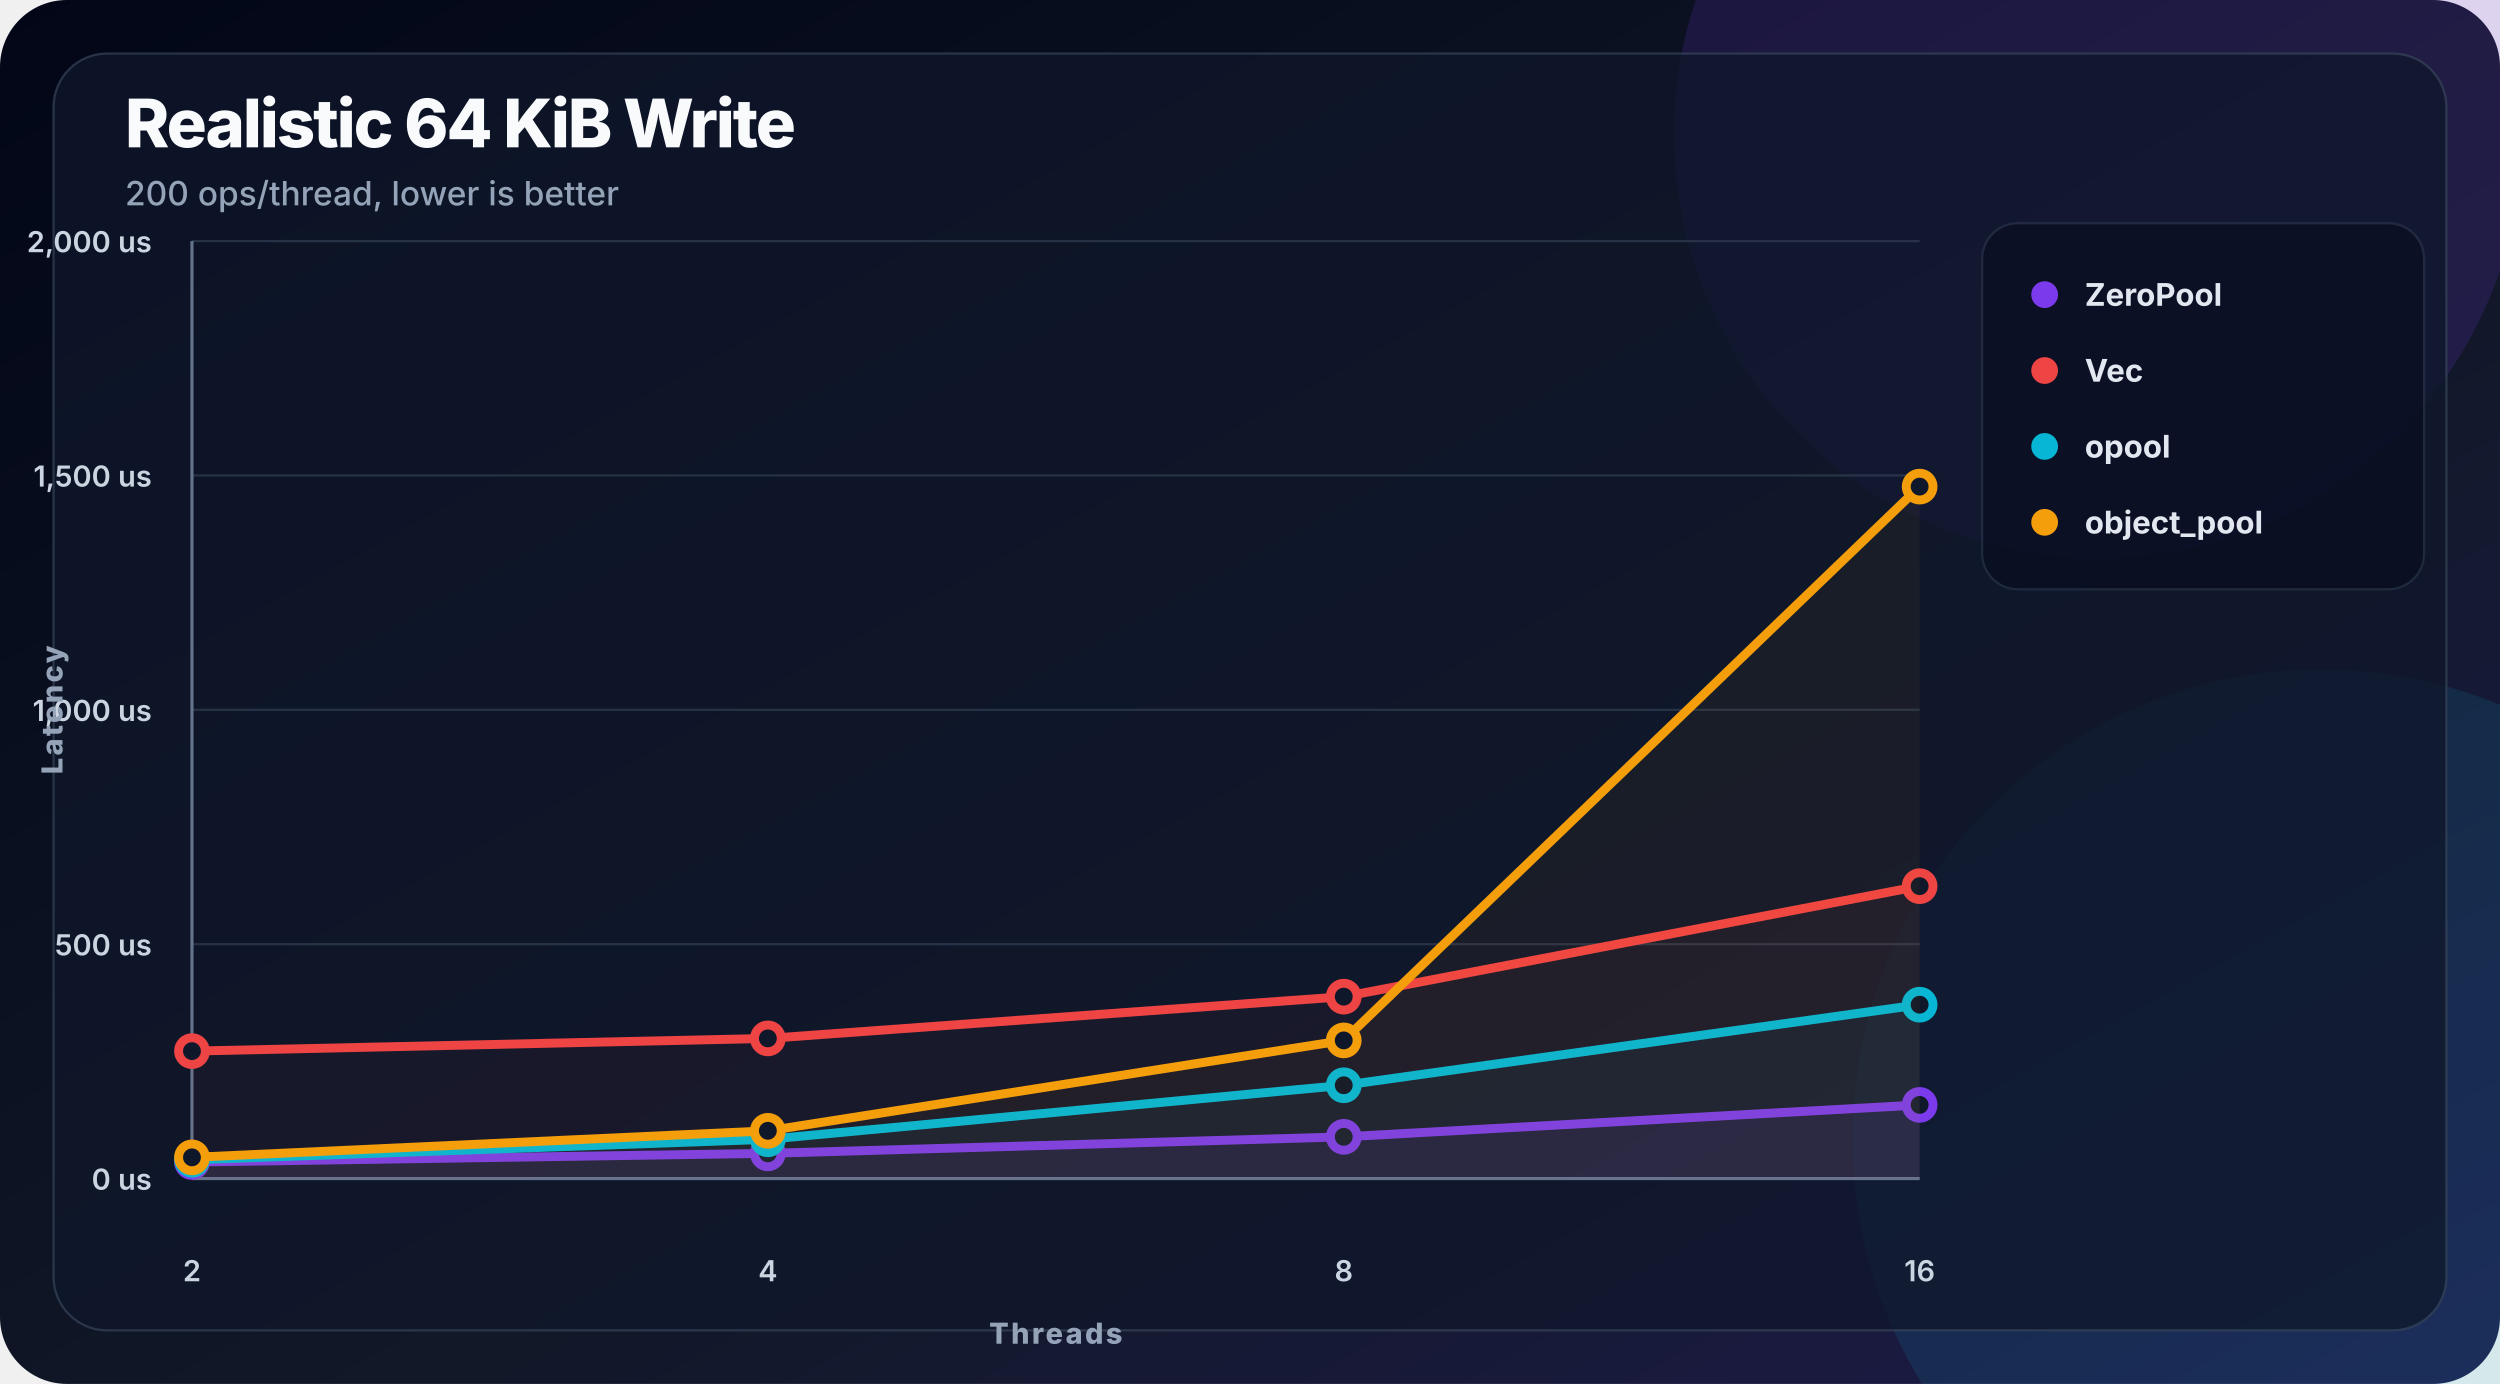
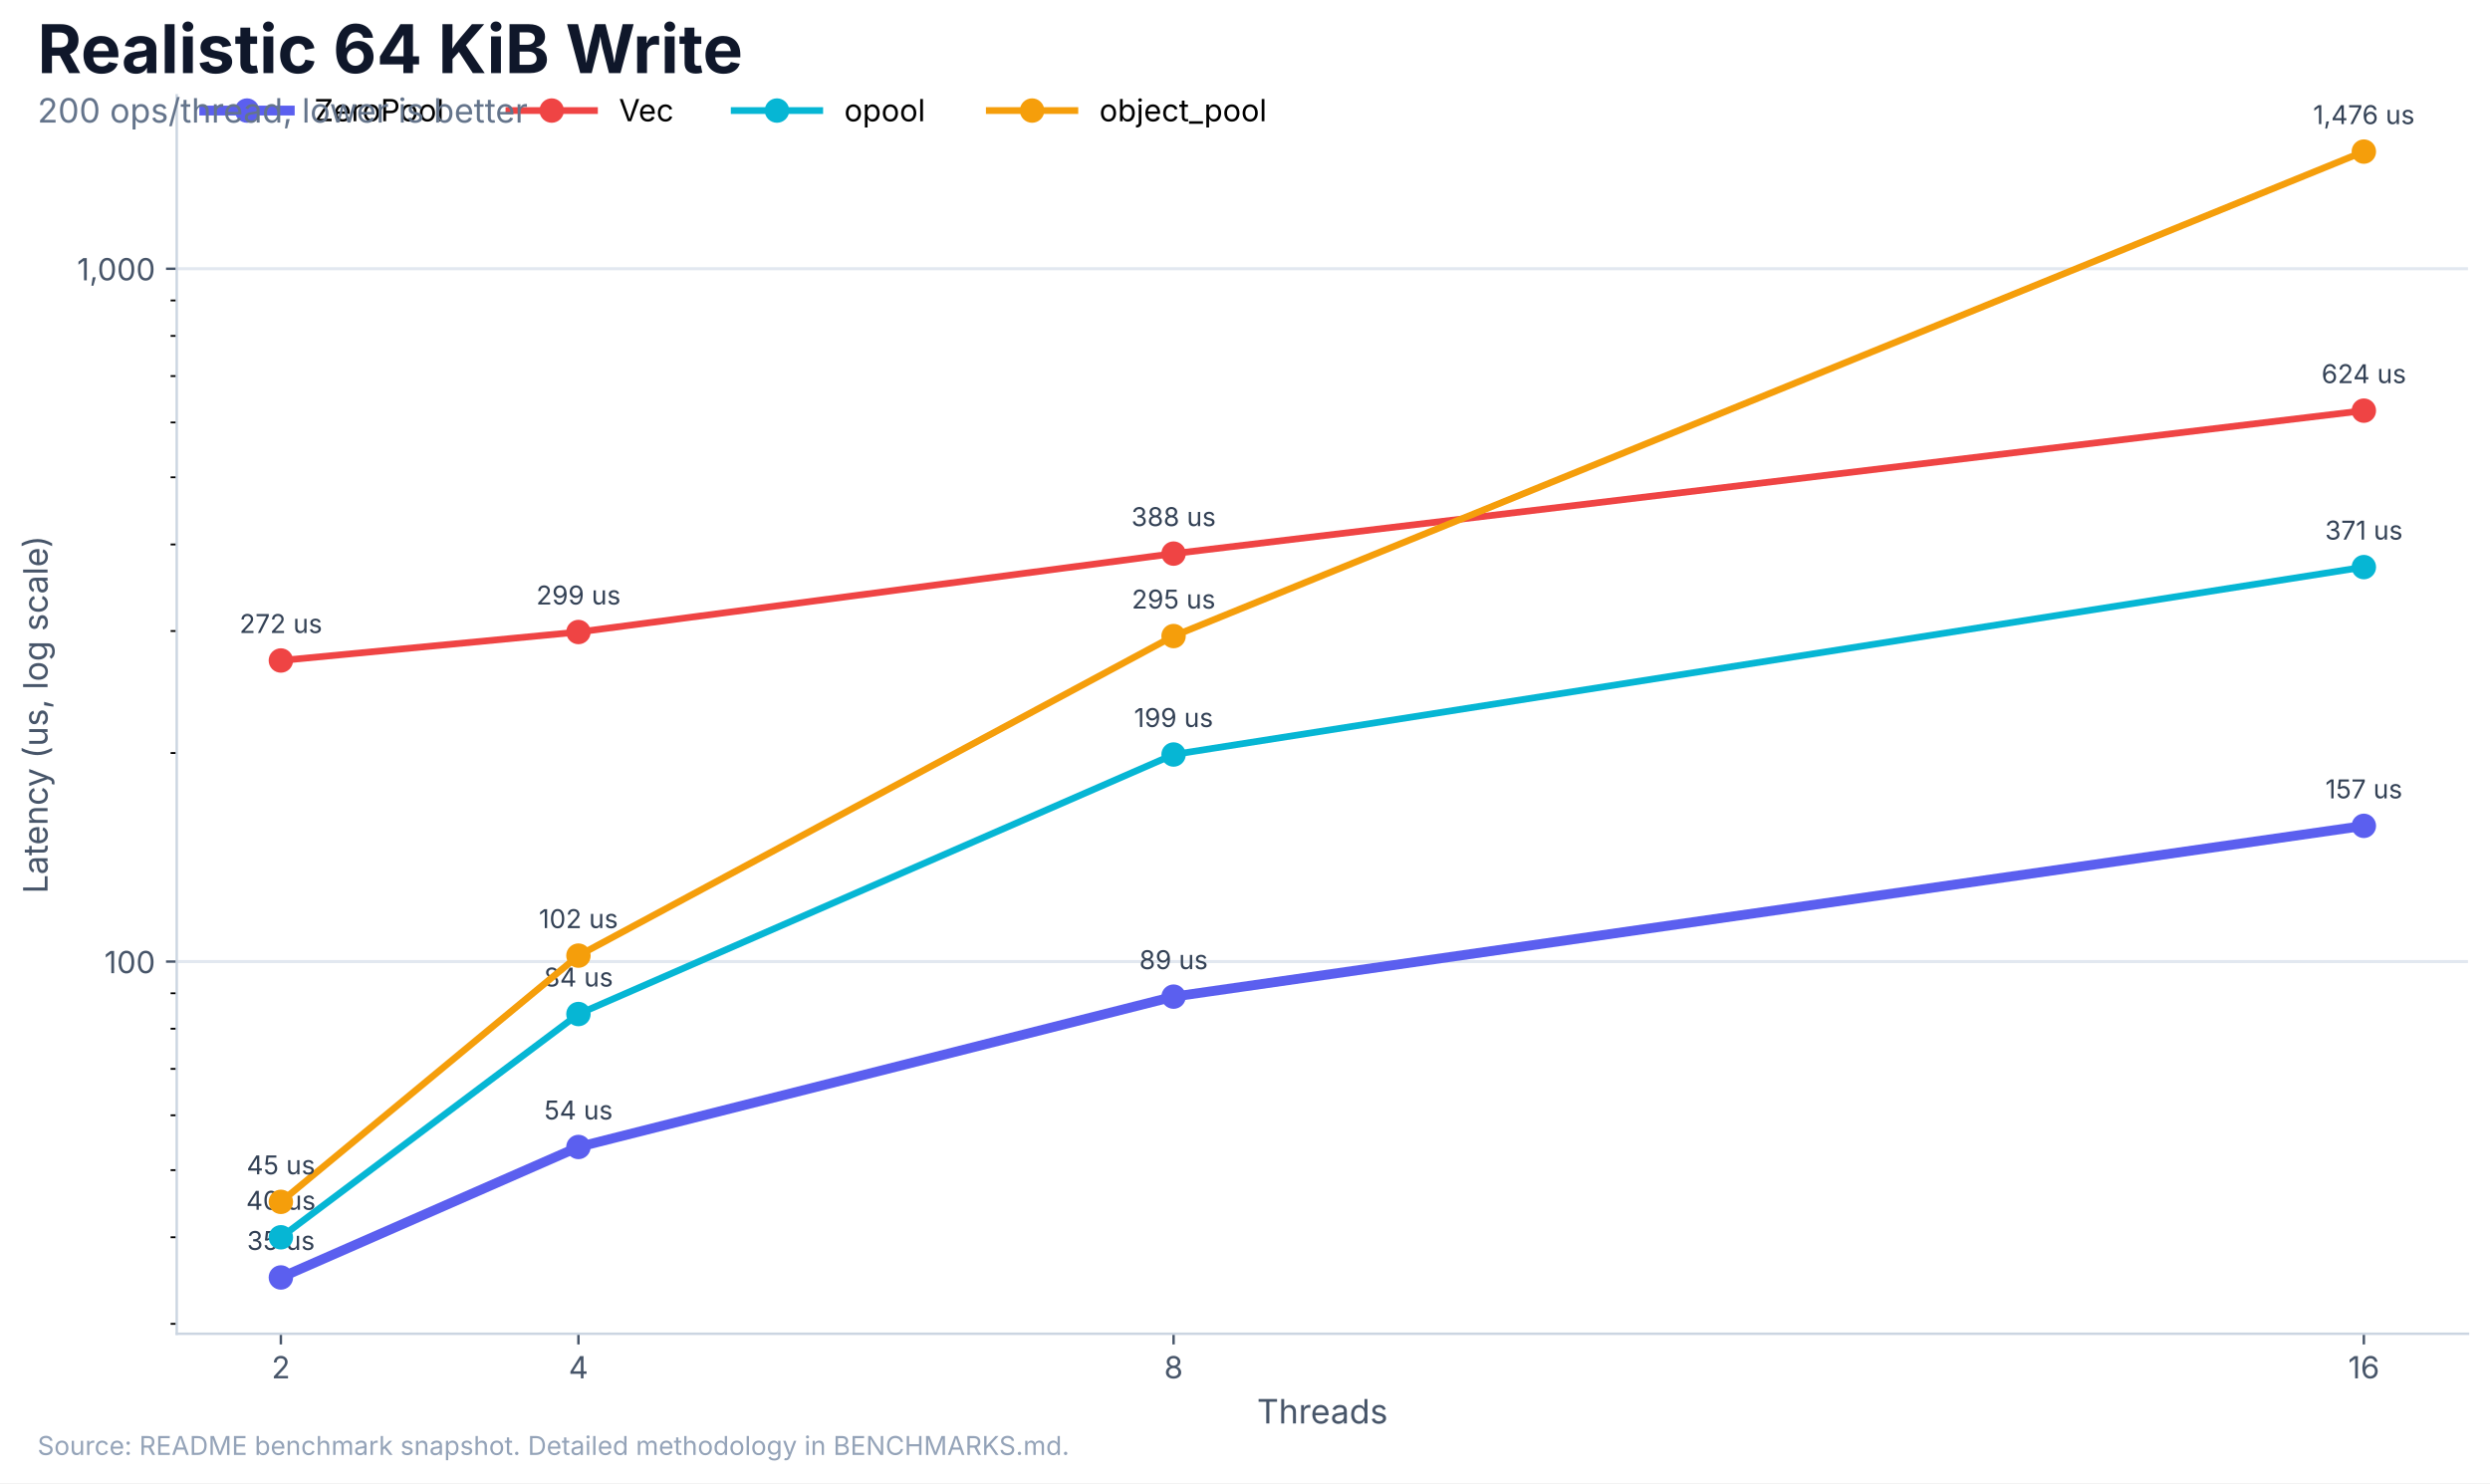
- <svg xmlns="http://www.w3.org/2000/svg" width="1120" height="620" viewBox="0 0 1120 620" role="img">
+ <svg xmlns="http://www.w3.org/2000/svg" xmlns:xlink="http://www.w3.org/1999/xlink" width="814.8pt" height="485.352pt" viewBox="0 0 814.8 485.352" version="1.1">
  <defs>
-     <linearGradient id="bg" x1="0" y1="0" x2="1" y2="1">
-       <stop offset="0%" stop-color="#020617" />
-       <stop offset="58%" stop-color="#111827" />
-       <stop offset="100%" stop-color="#1e1b4b" />
-     </linearGradient>
-     <linearGradient id="barSheen" x1="0" y1="0" x2="0" y2="1">
-       <stop offset="0%" stop-color="#ffffff" />
-       <stop offset="100%" stop-color="#ffffff" stop-opacity="0" />
-     </linearGradient>
-     <style>
-             text { font-family: Inter, ui-sans-serif, system-ui, -apple-system, BlinkMacSystemFont, "Segoe UI", sans-serif; }
-             .title { fill: #f8fafc; font-size: 30px; font-weight: 800; letter-spacing: -0.03em; }
-             .subtitle { fill: #94a3b8; font-size: 15px; font-weight: 500; }
-             .axis-label { fill: #cbd5e1; font-size: 13px; font-weight: 600; }
-             .axis-title { fill: #94a3b8; font-size: 13px; font-weight: 800; letter-spacing: 0.08em; text-transform: uppercase; }
-             .legend { fill: #e2e8f0; font-size: 14px; font-weight: 700; }
-             .value { fill: #f8fafc; font-size: 14px; font-weight: 800; }
-             .grid { stroke: #334155; stroke-width: 1; opacity: 0.65; }
-             .axis { stroke: #64748b; stroke-width: 1.4; }
-         </style>
+     <style type="text/css">*{stroke-linejoin: round; stroke-linecap: butt}</style>
  </defs>
-   <rect x="0" y="0" width="1120" height="620" rx="30" fill="url(#bg)" />
-   <circle cx="940" cy="60" r="190" fill="#7c3aed" opacity="0.16" />
-   <circle cx="1040" cy="510" r="210" fill="#06b6d4" opacity="0.12" />
-   <rect x="24" y="24" width="1072" height="572" rx="24" fill="#0f172a" opacity="0.76" stroke="#334155" />
-   <text x="56" y="66" class="title">Realistic 64 KiB Write</text>
-   <text x="56" y="92" class="subtitle">200 ops/thread, lower is better</text>
-   <line x1="86" y1="528.0" x2="860" y2="528.0" class="grid" />
-   <text x="68" y="533.0" class="axis-label" text-anchor="end">0 us</text>
-   <line x1="86" y1="423.0" x2="860" y2="423.0" class="grid" />
-   <text x="68" y="428.0" class="axis-label" text-anchor="end">500 us</text>
-   <line x1="86" y1="318.0" x2="860" y2="318.0" class="grid" />
-   <text x="68" y="323.0" class="axis-label" text-anchor="end">1,000 us</text>
-   <line x1="86" y1="213.0" x2="860" y2="213.0" class="grid" />
-   <text x="68" y="218.0" class="axis-label" text-anchor="end">1,500 us</text>
-   <line x1="86" y1="108.0" x2="860" y2="108.0" class="grid" />
-   <text x="68" y="113.0" class="axis-label" text-anchor="end">2,000 us</text>
-   <line x1="86" y1="108" x2="86" y2="528" class="axis" />
-   <line x1="86" y1="528" x2="860" y2="528" class="axis" />
-   <text x="86.0" y="574" class="axis-label" text-anchor="middle">2</text>
-   <text x="344.0" y="574" class="axis-label" text-anchor="middle">4</text>
-   <text x="602.0" y="574" class="axis-label" text-anchor="middle">8</text>
-   <text x="860.0" y="574" class="axis-label" text-anchor="middle">16</text>
-   <text x="473.0" y="602" class="axis-title" text-anchor="middle">Threads</text>
-   <text x="28" y="318.0" class="axis-title" transform="rotate(-90 28 318.0)" text-anchor="middle">Latency</text>
-   <path d="M 86.0 528.0 L 86.0 520.6 L 344.0 516.7 L 602.0 509.3 L 860.0 495.0 L 860.0 528.0 Z" fill="#7c3aed" opacity="0.1" />
-   <path d="M 86.0 520.6 L 344.0 516.7 L 602.0 509.3 L 860.0 495.0" fill="none" stroke="#7c3aed" stroke-width="4" stroke-linecap="round" stroke-linejoin="round" />
-   <circle cx="86.0" cy="520.6" r="6" fill="#0f172a" stroke="#7c3aed" stroke-width="4" />
-   <circle cx="344.0" cy="516.7" r="6" fill="#0f172a" stroke="#7c3aed" stroke-width="4" />
-   <circle cx="602.0" cy="509.3" r="6" fill="#0f172a" stroke="#7c3aed" stroke-width="4" />
-   <circle cx="860.0" cy="495.0" r="6" fill="#0f172a" stroke="#7c3aed" stroke-width="4" />
-   <path d="M 86.0 528.0 L 86.0 470.9 L 344.0 465.2 L 602.0 446.5 L 860.0 397.0 L 860.0 528.0 Z" fill="#ef4444" opacity="0.045" />
-   <path d="M 86.0 470.9 L 344.0 465.2 L 602.0 446.5 L 860.0 397.0" fill="none" stroke="#ef4444" stroke-width="4" stroke-linecap="round" stroke-linejoin="round" />
-   <circle cx="86.0" cy="470.9" r="6" fill="#0f172a" stroke="#ef4444" stroke-width="4" />
-   <circle cx="344.0" cy="465.2" r="6" fill="#0f172a" stroke="#ef4444" stroke-width="4" />
-   <circle cx="602.0" cy="446.5" r="6" fill="#0f172a" stroke="#ef4444" stroke-width="4" />
-   <circle cx="860.0" cy="397.0" r="6" fill="#0f172a" stroke="#ef4444" stroke-width="4" />
-   <path d="M 86.0 528.0 L 86.0 519.6 L 344.0 510.4 L 602.0 486.2 L 860.0 450.1 L 860.0 528.0 Z" fill="#06b6d4" opacity="0.045" />
-   <path d="M 86.0 519.6 L 344.0 510.4 L 602.0 486.2 L 860.0 450.1" fill="none" stroke="#06b6d4" stroke-width="4" stroke-linecap="round" stroke-linejoin="round" />
-   <circle cx="86.0" cy="519.6" r="6" fill="#0f172a" stroke="#06b6d4" stroke-width="4" />
-   <circle cx="344.0" cy="510.4" r="6" fill="#0f172a" stroke="#06b6d4" stroke-width="4" />
-   <circle cx="602.0" cy="486.2" r="6" fill="#0f172a" stroke="#06b6d4" stroke-width="4" />
-   <circle cx="860.0" cy="450.1" r="6" fill="#0f172a" stroke="#06b6d4" stroke-width="4" />
-   <path d="M 86.0 528.0 L 86.0 518.5 L 344.0 506.6 L 602.0 466.1 L 860.0 218.0 L 860.0 528.0 Z" fill="#f59e0b" opacity="0.045" />
-   <path d="M 86.0 518.5 L 344.0 506.6 L 602.0 466.1 L 860.0 218.0" fill="none" stroke="#f59e0b" stroke-width="4" stroke-linecap="round" stroke-linejoin="round" />
-   <circle cx="86.0" cy="518.5" r="6" fill="#0f172a" stroke="#f59e0b" stroke-width="4" />
-   <circle cx="344.0" cy="506.6" r="6" fill="#0f172a" stroke="#f59e0b" stroke-width="4" />
-   <circle cx="602.0" cy="466.1" r="6" fill="#0f172a" stroke="#f59e0b" stroke-width="4" />
-   <circle cx="860.0" cy="218.0" r="6" fill="#0f172a" stroke="#f59e0b" stroke-width="4" />
-   <rect x="888" y="100" width="198" height="164" rx="16" fill="#020617" opacity="0.44" stroke="#334155" />
-   <circle cx="916" cy="132" r="6" fill="#7c3aed" />
-   <text x="934" y="137" class="legend">ZeroPool</text>
-   <circle cx="916" cy="166" r="6" fill="#ef4444" />
-   <text x="934" y="171" class="legend">Vec</text>
-   <circle cx="916" cy="200" r="6" fill="#06b6d4" />
-   <text x="934" y="205" class="legend">opool</text>
-   <circle cx="916" cy="234" r="6" fill="#f59e0b" />
-   <text x="934" y="239" class="legend">object_pool</text>
+   <g id="figure_1">
+     <g id="patch_1">
+       <path d="M 0 485.352 L 814.8 485.352 L 814.8 -0 L 0 -0 z " style="fill: #ffffff" />
+     </g>
+     <g id="axes_1">
+       <g id="patch_2">
+         <path d="M 57.829 436.455 L 807.6 436.455 L 807.6 31.187 L 57.829 31.187 z " style="fill: #ffffff" />
+       </g>
+       <g id="matplotlib.axis_1">
+         <g id="xtick_1">
+           <g id="line2d_1">
+             <defs>
+               <path id="mcc40318c9e" d="M 0 0 L 0 3.5 " style="stroke: #475569; stroke-width: 0.8" />
+             </defs>
+             <g>
+               <use xlink:href="#mcc40318c9e" x="91.909" y="436.455" style="fill: #475569; stroke: #475569; stroke-width: 0.8" />
+             </g>
+           </g>
+           <g id="text_1">
+             <text style="font-size: 10px; font-family: 'Inter', 'DejaVu Sans', 'Arial', sans-serif; text-anchor: middle; fill: #475569" x="91.909" y="451.053" transform="rotate(-0 91.90946 451.0526)">2</text>
+           </g>
+         </g>
+         <g id="xtick_2">
+           <g id="line2d_2">
+             <g>
+               <use xlink:href="#mcc40318c9e" x="189.282" y="436.455" style="fill: #475569; stroke: #475569; stroke-width: 0.8" />
+             </g>
+           </g>
+           <g id="text_2">
+             <text style="font-size: 10px; font-family: 'Inter', 'DejaVu Sans', 'Arial', sans-serif; text-anchor: middle; fill: #475569" x="189.282" y="451.053" transform="rotate(-0 189.2823 451.0526)">4</text>
+           </g>
+         </g>
+         <g id="xtick_3">
+           <g id="line2d_3">
+             <g>
+               <use xlink:href="#mcc40318c9e" x="384.028" y="436.455" style="fill: #475569; stroke: #475569; stroke-width: 0.8" />
+             </g>
+           </g>
+           <g id="text_3">
+             <text style="font-size: 10px; font-family: 'Inter', 'DejaVu Sans', 'Arial', sans-serif; text-anchor: middle; fill: #475569" x="384.028" y="451.053" transform="rotate(-0 384.0279 451.0526)">8</text>
+           </g>
+         </g>
+         <g id="xtick_4">
+           <g id="line2d_4">
+             <g>
+               <use xlink:href="#mcc40318c9e" x="773.519" y="436.455" style="fill: #475569; stroke: #475569; stroke-width: 0.8" />
+             </g>
+           </g>
+           <g id="text_4">
+             <text style="font-size: 10px; font-family: 'Inter', 'DejaVu Sans', 'Arial', sans-serif; text-anchor: middle; fill: #475569" x="773.519" y="451.053" transform="rotate(-0 773.519 451.0526)">16</text>
+           </g>
+         </g>
+         <g id="text_5">
+           <text style="font-size: 11px; font-family: 'Inter', 'DejaVu Sans', 'Arial', sans-serif; text-anchor: middle; fill: #475569" x="432.714" y="465.813" transform="rotate(-0 432.7143 465.8132)">Threads</text>
+         </g>
+       </g>
+       <g id="matplotlib.axis_2">
+         <g id="ytick_1">
+           <g id="line2d_5">
+             <path d="M 57.829 314.664 L 807.6 314.664 " clip-path="url(#p7b78ce5f60)" style="fill: none; stroke: #e2e8f0; stroke-linecap: square" />
+           </g>
+           <g id="line2d_6">
+             <defs>
+               <path id="mfcade1e3ce" d="M 0 0 L -3.5 0 " style="stroke: #475569; stroke-width: 0.8" />
+             </defs>
+             <g>
+               <use xlink:href="#mfcade1e3ce" x="57.829" y="314.664" style="fill: #475569; stroke: #475569; stroke-width: 0.8" />
+             </g>
+           </g>
+           <g id="text_6">
+             <text style="font-size: 10px; font-family: 'Inter', 'DejaVu Sans', 'Arial', sans-serif; text-anchor: end; fill: #475569" x="50.829" y="318.463" transform="rotate(-0 50.82898 318.4631)">100</text>
+           </g>
+         </g>
+         <g id="ytick_2">
+           <g id="line2d_7">
+             <path d="M 57.829 87.943 L 807.6 87.943 " clip-path="url(#p7b78ce5f60)" style="fill: none; stroke: #e2e8f0; stroke-linecap: square" />
+           </g>
+           <g id="line2d_8">
+             <g>
+               <use xlink:href="#mfcade1e3ce" x="57.829" y="87.943" style="fill: #475569; stroke: #475569; stroke-width: 0.8" />
+             </g>
+           </g>
+           <g id="text_7">
+             <text style="font-size: 10px; font-family: 'Inter', 'DejaVu Sans', 'Arial', sans-serif; text-anchor: end; fill: #475569" x="50.829" y="91.742" transform="rotate(-0 50.82898 91.74224)">1,000</text>
+           </g>
+         </g>
+         <g id="ytick_3">
+           <g id="line2d_9">
+             <defs>
+               <path id="mafe2bb8cc7" d="M 0 0 L -2 0 " style="stroke: #000000; stroke-width: 0.6" />
+             </defs>
+             <g>
+               <use xlink:href="#mafe2bb8cc7" x="57.829" y="433.212" style="stroke: #000000; stroke-width: 0.6" />
+             </g>
+           </g>
+         </g>
+         <g id="ytick_4">
+           <g id="line2d_10">
+             <g>
+               <use xlink:href="#mafe2bb8cc7" x="57.829" y="404.886" style="stroke: #000000; stroke-width: 0.6" />
+             </g>
+           </g>
+         </g>
+         <g id="ytick_5">
+           <g id="line2d_11">
+             <g>
+               <use xlink:href="#mafe2bb8cc7" x="57.829" y="382.914" style="stroke: #000000; stroke-width: 0.6" />
+             </g>
+           </g>
+         </g>
+         <g id="ytick_6">
+           <g id="line2d_12">
+             <g>
+               <use xlink:href="#mafe2bb8cc7" x="57.829" y="364.962" style="stroke: #000000; stroke-width: 0.6" />
+             </g>
+           </g>
+         </g>
+         <g id="ytick_7">
+           <g id="line2d_13">
+             <g>
+               <use xlink:href="#mafe2bb8cc7" x="57.829" y="349.784" style="stroke: #000000; stroke-width: 0.6" />
+             </g>
+           </g>
+         </g>
+         <g id="ytick_8">
+           <g id="line2d_14">
+             <g>
+               <use xlink:href="#mafe2bb8cc7" x="57.829" y="336.636" style="stroke: #000000; stroke-width: 0.6" />
+             </g>
+           </g>
+         </g>
+         <g id="ytick_9">
+           <g id="line2d_15">
+             <g>
+               <use xlink:href="#mafe2bb8cc7" x="57.829" y="325.038" style="stroke: #000000; stroke-width: 0.6" />
+             </g>
+           </g>
+         </g>
+         <g id="ytick_10">
+           <g id="line2d_16">
+             <g>
+               <use xlink:href="#mafe2bb8cc7" x="57.829" y="246.415" style="stroke: #000000; stroke-width: 0.6" />
+             </g>
+           </g>
+         </g>
+         <g id="ytick_11">
+           <g id="line2d_17">
+             <g>
+               <use xlink:href="#mafe2bb8cc7" x="57.829" y="206.491" style="stroke: #000000; stroke-width: 0.6" />
+             </g>
+           </g>
+         </g>
+         <g id="ytick_12">
+           <g id="line2d_18">
+             <g>
+               <use xlink:href="#mafe2bb8cc7" x="57.829" y="178.165" style="stroke: #000000; stroke-width: 0.6" />
+             </g>
+           </g>
+         </g>
+         <g id="ytick_13">
+           <g id="line2d_19">
+             <g>
+               <use xlink:href="#mafe2bb8cc7" x="57.829" y="156.193" style="stroke: #000000; stroke-width: 0.6" />
+             </g>
+           </g>
+         </g>
+         <g id="ytick_14">
+           <g id="line2d_20">
+             <g>
+               <use xlink:href="#mafe2bb8cc7" x="57.829" y="138.241" style="stroke: #000000; stroke-width: 0.6" />
+             </g>
+           </g>
+         </g>
+         <g id="ytick_15">
+           <g id="line2d_21">
+             <g>
+               <use xlink:href="#mafe2bb8cc7" x="57.829" y="123.063" style="stroke: #000000; stroke-width: 0.6" />
+             </g>
+           </g>
+         </g>
+         <g id="ytick_16">
+           <g id="line2d_22">
+             <g>
+               <use xlink:href="#mafe2bb8cc7" x="57.829" y="109.915" style="stroke: #000000; stroke-width: 0.6" />
+             </g>
+           </g>
+         </g>
+         <g id="ytick_17">
+           <g id="line2d_23">
+             <g>
+               <use xlink:href="#mafe2bb8cc7" x="57.829" y="98.318" style="stroke: #000000; stroke-width: 0.6" />
+             </g>
+           </g>
+         </g>
+         <g id="text_8">
+           <text style="font-size: 11px; font-family: 'Inter', 'DejaVu Sans', 'Arial', sans-serif; text-anchor: middle; fill: #475569" x="15.558" y="233.821" transform="rotate(-90 15.55828 233.8208)">Latency (us, log scale)</text>
+         </g>
+       </g>
+       <g id="patch_3">
+         <path d="M 57.829 436.455 L 57.829 31.187 " style="fill: none; stroke: #cbd5e1; stroke-width: 0.8; stroke-linejoin: miter; stroke-linecap: square" />
+       </g>
+       <g id="patch_4">
+         <path d="M 57.829 436.455 L 807.6 436.455 " style="fill: none; stroke: #cbd5e1; stroke-width: 0.8; stroke-linejoin: miter; stroke-linecap: square" />
+       </g>
+       <g id="text_9">
+         <text style="font-size: 8.5px; font-family: 'Inter', 'DejaVu Sans', 'Arial', sans-serif; text-anchor: middle; fill: #334155" x="91.909" y="409.034" transform="rotate(-0 91.90946 409.0336)">35 us</text>
+       </g>
+       <g id="text_10">
+         <text style="font-size: 8.5px; font-family: 'Inter', 'DejaVu Sans', 'Arial', sans-serif; text-anchor: middle; fill: #334155" x="189.282" y="366.336" transform="rotate(-0 189.2823 366.3362)">54 us</text>
+       </g>
+       <g id="text_11">
+         <text style="font-size: 8.5px; font-family: 'Inter', 'DejaVu Sans', 'Arial', sans-serif; text-anchor: middle; fill: #334155" x="384.028" y="317.139" transform="rotate(-0 384.0279 317.1387)">89 us</text>
+       </g>
+       <g id="text_12">
+         <text style="font-size: 8.5px; font-family: 'Inter', 'DejaVu Sans', 'Arial', sans-serif; text-anchor: middle; fill: #334155" x="773.519" y="261.25" transform="rotate(-0 773.519 261.2498)">157 us</text>
+       </g>
+       <g id="line2d_24">
+         <path d="M 91.909 216.138 L 189.282 206.82 L 384.028 181.164 L 773.519 134.379 " clip-path="url(#p7b78ce5f60)" style="fill: none; stroke: #ef4444; stroke-width: 2.2; stroke-linecap: square" />
+         <defs>
+           <path id="m563ec70441" d="M 0 3.5 C 0.928 3.5 1.819 3.131 2.475 2.475 C 3.131 1.819 3.5 0.928 3.5 0 C 3.5 -0.928 3.131 -1.819 2.475 -2.475 C 1.819 -3.131 0.928 -3.5 0 -3.5 C -0.928 -3.5 -1.819 -3.131 -2.475 -2.475 C -3.131 -1.819 -3.5 -0.928 -3.5 0 C -3.5 0.928 -3.131 1.819 -2.475 2.475 C -1.819 3.131 -0.928 3.5 0 3.5 z " style="stroke: #ef4444" />
+         </defs>
+         <g clip-path="url(#p7b78ce5f60)">
+           <use xlink:href="#m563ec70441" x="91.909" y="216.138" style="fill: #ef4444; stroke: #ef4444" />
+           <use xlink:href="#m563ec70441" x="189.282" y="206.82" style="fill: #ef4444; stroke: #ef4444" />
+           <use xlink:href="#m563ec70441" x="384.028" y="181.164" style="fill: #ef4444; stroke: #ef4444" />
+           <use xlink:href="#m563ec70441" x="773.519" y="134.379" style="fill: #ef4444; stroke: #ef4444" />
+         </g>
+       </g>
+       <g id="text_13">
+         <text style="font-size: 8.5px; font-family: 'Inter', 'DejaVu Sans', 'Arial', sans-serif; text-anchor: middle; fill: #334155" x="91.909" y="207.138" transform="rotate(-0 91.90946 207.1385)">272 us</text>
+       </g>
+       <g id="text_14">
+         <text style="font-size: 8.5px; font-family: 'Inter', 'DejaVu Sans', 'Arial', sans-serif; text-anchor: middle; fill: #334155" x="189.282" y="197.82" transform="rotate(-0 189.2823 197.8197)">299 us</text>
+       </g>
+       <g id="text_15">
+         <text style="font-size: 8.5px; font-family: 'Inter', 'DejaVu Sans', 'Arial', sans-serif; text-anchor: middle; fill: #334155" x="384.028" y="172.164" transform="rotate(-0 384.0279 172.1639)">388 us</text>
+       </g>
+       <g id="text_16">
+         <text style="font-size: 8.5px; font-family: 'Inter', 'DejaVu Sans', 'Arial', sans-serif; text-anchor: middle; fill: #334155" x="773.519" y="125.379" transform="rotate(-0 773.519 125.3793)">624 us</text>
+       </g>
+       <g id="line2d_25">
+         <path d="M 91.909 404.886 L 189.282 331.832 L 384.028 246.908 L 773.519 185.575 " clip-path="url(#p7b78ce5f60)" style="fill: none; stroke: #06b6d4; stroke-width: 2.2; stroke-linecap: square" />
+         <defs>
+           <path id="m8a9f015ea7" d="M 0 3.5 C 0.928 3.5 1.819 3.131 2.475 2.475 C 3.131 1.819 3.5 0.928 3.5 0 C 3.5 -0.928 3.131 -1.819 2.475 -2.475 C 1.819 -3.131 0.928 -3.5 0 -3.5 C -0.928 -3.5 -1.819 -3.131 -2.475 -2.475 C -3.131 -1.819 -3.5 -0.928 -3.5 0 C -3.5 0.928 -3.131 1.819 -2.475 2.475 C -1.819 3.131 -0.928 3.5 0 3.5 z " style="stroke: #06b6d4" />
+         </defs>
+         <g clip-path="url(#p7b78ce5f60)">
+           <use xlink:href="#m8a9f015ea7" x="91.909" y="404.886" style="fill: #06b6d4; stroke: #06b6d4" />
+           <use xlink:href="#m8a9f015ea7" x="189.282" y="331.832" style="fill: #06b6d4; stroke: #06b6d4" />
+           <use xlink:href="#m8a9f015ea7" x="384.028" y="246.908" style="fill: #06b6d4; stroke: #06b6d4" />
+           <use xlink:href="#m8a9f015ea7" x="773.519" y="185.575" style="fill: #06b6d4; stroke: #06b6d4" />
+         </g>
+       </g>
+       <g id="text_17">
+         <text style="font-size: 8.5px; font-family: 'Inter', 'DejaVu Sans', 'Arial', sans-serif; text-anchor: middle; fill: #334155" x="91.909" y="395.886" transform="rotate(-0 91.90946 395.8856)">40 us</text>
+       </g>
+       <g id="text_18">
+         <text style="font-size: 8.5px; font-family: 'Inter', 'DejaVu Sans', 'Arial', sans-serif; text-anchor: middle; fill: #334155" x="189.282" y="322.832" transform="rotate(-0 189.2823 322.8318)">84 us</text>
+       </g>
+       <g id="text_19">
+         <text style="font-size: 8.5px; font-family: 'Inter', 'DejaVu Sans', 'Arial', sans-serif; text-anchor: middle; fill: #334155" x="384.028" y="237.908" transform="rotate(-0 384.0279 237.9081)">199 us</text>
+       </g>
+       <g id="text_20">
+         <text style="font-size: 8.5px; font-family: 'Inter', 'DejaVu Sans', 'Arial', sans-serif; text-anchor: middle; fill: #334155" x="773.519" y="176.575" transform="rotate(-0 773.519 176.5753)">371 us</text>
+       </g>
+       <g id="line2d_26">
+         <path d="M 91.909 393.288 L 189.282 312.714 L 384.028 208.146 L 773.519 49.608 " clip-path="url(#p7b78ce5f60)" style="fill: none; stroke: #f59e0b; stroke-width: 2.2; stroke-linecap: square" />
+         <defs>
+           <path id="mcd12dd3b4d" d="M 0 3.5 C 0.928 3.5 1.819 3.131 2.475 2.475 C 3.131 1.819 3.5 0.928 3.5 0 C 3.5 -0.928 3.131 -1.819 2.475 -2.475 C 1.819 -3.131 0.928 -3.5 0 -3.5 C -0.928 -3.5 -1.819 -3.131 -2.475 -2.475 C -3.131 -1.819 -3.5 -0.928 -3.5 0 C -3.5 0.928 -3.131 1.819 -2.475 2.475 C -1.819 3.131 -0.928 3.5 0 3.5 z " style="stroke: #f59e0b" />
+         </defs>
+         <g clip-path="url(#p7b78ce5f60)">
+           <use xlink:href="#mcd12dd3b4d" x="91.909" y="393.288" style="fill: #f59e0b; stroke: #f59e0b" />
+           <use xlink:href="#mcd12dd3b4d" x="189.282" y="312.714" style="fill: #f59e0b; stroke: #f59e0b" />
+           <use xlink:href="#mcd12dd3b4d" x="384.028" y="208.146" style="fill: #f59e0b; stroke: #f59e0b" />
+           <use xlink:href="#mcd12dd3b4d" x="773.519" y="49.608" style="fill: #f59e0b; stroke: #f59e0b" />
+         </g>
+       </g>
+       <g id="text_21">
+         <text style="font-size: 8.5px; font-family: 'Inter', 'DejaVu Sans', 'Arial', sans-serif; text-anchor: middle; fill: #334155" x="91.909" y="384.288" transform="rotate(-0 91.90946 384.2883)">45 us</text>
+       </g>
+       <g id="text_22">
+         <text style="font-size: 8.5px; font-family: 'Inter', 'DejaVu Sans', 'Arial', sans-serif; text-anchor: middle; fill: #334155" x="189.282" y="303.714" transform="rotate(-0 189.2823 303.7145)">102 us</text>
+       </g>
+       <g id="text_23">
+         <text style="font-size: 8.5px; font-family: 'Inter', 'DejaVu Sans', 'Arial', sans-serif; text-anchor: middle; fill: #334155" x="384.028" y="199.146" transform="rotate(-0 384.0279 199.1458)">295 us</text>
+       </g>
+       <g id="text_24">
+         <text style="font-size: 8.5px; font-family: 'Inter', 'DejaVu Sans', 'Arial', sans-serif; text-anchor: middle; fill: #334155" x="773.519" y="40.608" transform="rotate(-0 773.519 40.608)">1,476 us</text>
+       </g>
+       <g id="line2d_27">
+         <path d="M 91.909 418.034 L 189.282 375.336 L 384.028 326.139 L 773.519 270.25 " clip-path="url(#p7b78ce5f60)" style="fill: none; stroke: #5b5fef; stroke-width: 3.2; stroke-linecap: square" />
+         <defs>
+           <path id="m10df8bee48" d="M 0 3.5 C 0.928 3.5 1.819 3.131 2.475 2.475 C 3.131 1.819 3.5 0.928 3.5 0 C 3.5 -0.928 3.131 -1.819 2.475 -2.475 C 1.819 -3.131 0.928 -3.5 0 -3.5 C -0.928 -3.5 -1.819 -3.131 -2.475 -2.475 C -3.131 -1.819 -3.5 -0.928 -3.5 0 C -3.5 0.928 -3.131 1.819 -2.475 2.475 C -1.819 3.131 -0.928 3.5 0 3.5 z " style="stroke: #5b5fef" />
+         </defs>
+         <g clip-path="url(#p7b78ce5f60)">
+           <use xlink:href="#m10df8bee48" x="91.909" y="418.034" style="fill: #5b5fef; stroke: #5b5fef" />
+           <use xlink:href="#m10df8bee48" x="189.282" y="375.336" style="fill: #5b5fef; stroke: #5b5fef" />
+           <use xlink:href="#m10df8bee48" x="384.028" y="326.139" style="fill: #5b5fef; stroke: #5b5fef" />
+           <use xlink:href="#m10df8bee48" x="773.519" y="270.25" style="fill: #5b5fef; stroke: #5b5fef" />
+         </g>
+       </g>
+       <g id="legend_1">
+         <g id="line2d_28">
+           <path d="M 66.829 36.18 L 80.829 36.18 L 94.829 36.18 " style="fill: none; stroke: #5b5fef; stroke-width: 3.2; stroke-linecap: square" />
+           <g>
+             <use xlink:href="#m10df8bee48" x="80.829" y="36.18" style="fill: #5b5fef; stroke: #5b5fef" />
+           </g>
+         </g>
+         <g id="text_25">
+           <text style="font-size: 10px; font-family: 'Inter', 'DejaVu Sans', 'Arial', sans-serif; text-anchor: start" x="102.829" y="39.68" transform="rotate(-0 102.829 39.6798)">ZeroPool</text>
+         </g>
+         <g id="line2d_29">
+           <path d="M 166.531 36.18 L 180.531 36.18 L 194.531 36.18 " style="fill: none; stroke: #ef4444; stroke-width: 2.2; stroke-linecap: square" />
+           <g>
+             <use xlink:href="#m563ec70441" x="180.531" y="36.18" style="fill: #ef4444; stroke: #ef4444" />
+           </g>
+         </g>
+         <g id="text_26">
+           <text style="font-size: 10px; font-family: 'Inter', 'DejaVu Sans', 'Arial', sans-serif; text-anchor: start" x="202.531" y="39.68" transform="rotate(-0 202.5305 39.6798)">Vec</text>
+         </g>
+         <g id="line2d_30">
+           <path d="M 240.246 36.18 L 254.246 36.18 L 268.246 36.18 " style="fill: none; stroke: #06b6d4; stroke-width: 2.2; stroke-linecap: square" />
+           <g>
+             <use xlink:href="#m8a9f015ea7" x="254.246" y="36.18" style="fill: #06b6d4; stroke: #06b6d4" />
+           </g>
+         </g>
+         <g id="text_27">
+           <text style="font-size: 10px; font-family: 'Inter', 'DejaVu Sans', 'Arial', sans-serif; text-anchor: start" x="276.246" y="39.68" transform="rotate(-0 276.2462 39.6798)">opool</text>
+         </g>
+         <g id="line2d_31">
+           <path d="M 323.729 36.18 L 337.729 36.18 L 351.729 36.18 " style="fill: none; stroke: #f59e0b; stroke-width: 2.2; stroke-linecap: square" />
+           <g>
+             <use xlink:href="#mcd12dd3b4d" x="337.729" y="36.18" style="fill: #f59e0b; stroke: #f59e0b" />
+           </g>
+         </g>
+         <g id="text_28">
+           <text style="font-size: 10px; font-family: 'Inter', 'DejaVu Sans', 'Arial', sans-serif; text-anchor: start" x="359.729" y="39.68" transform="rotate(-0 359.729 39.6798)">object_pool</text>
+         </g>
+       </g>
+     </g>
+     <g id="text_29">
+       <text style="font-weight: 700; font-size: 22px; font-family: 'Inter', 'DejaVu Sans', 'Arial', sans-serif; text-anchor: start; fill: #0f172a" x="12.264" y="23.917" transform="rotate(-0 12.26376 23.91656)">Realistic 64 KiB Write</text>
+     </g>
+     <g id="text_30">
+       <text style="font-size: 11px; font-family: 'Inter', 'DejaVu Sans', 'Arial', sans-serif; text-anchor: start; fill: #64748b" x="12.264" y="40.11" transform="rotate(-0 12.26376 40.11028)">200 ops/thread, lower is better</text>
+     </g>
+     <g id="text_31">
+       <text style="font-size: 8.5px; font-family: 'Inter', 'DejaVu Sans', 'Arial', sans-serif; text-anchor: start; fill: #94a3b8" x="12.264" y="476.11" transform="rotate(-0 12.26376 476.11)">Source: README benchmark snapshot. Detailed methodology in BENCHMARKS.md.</text>
+     </g>
+   </g>
+   <defs>
+     <clipPath id="p7b78ce5f60">
+       <rect x="57.829" y="31.187" width="749.771" height="405.268" />
+     </clipPath>
+   </defs>
</svg>
